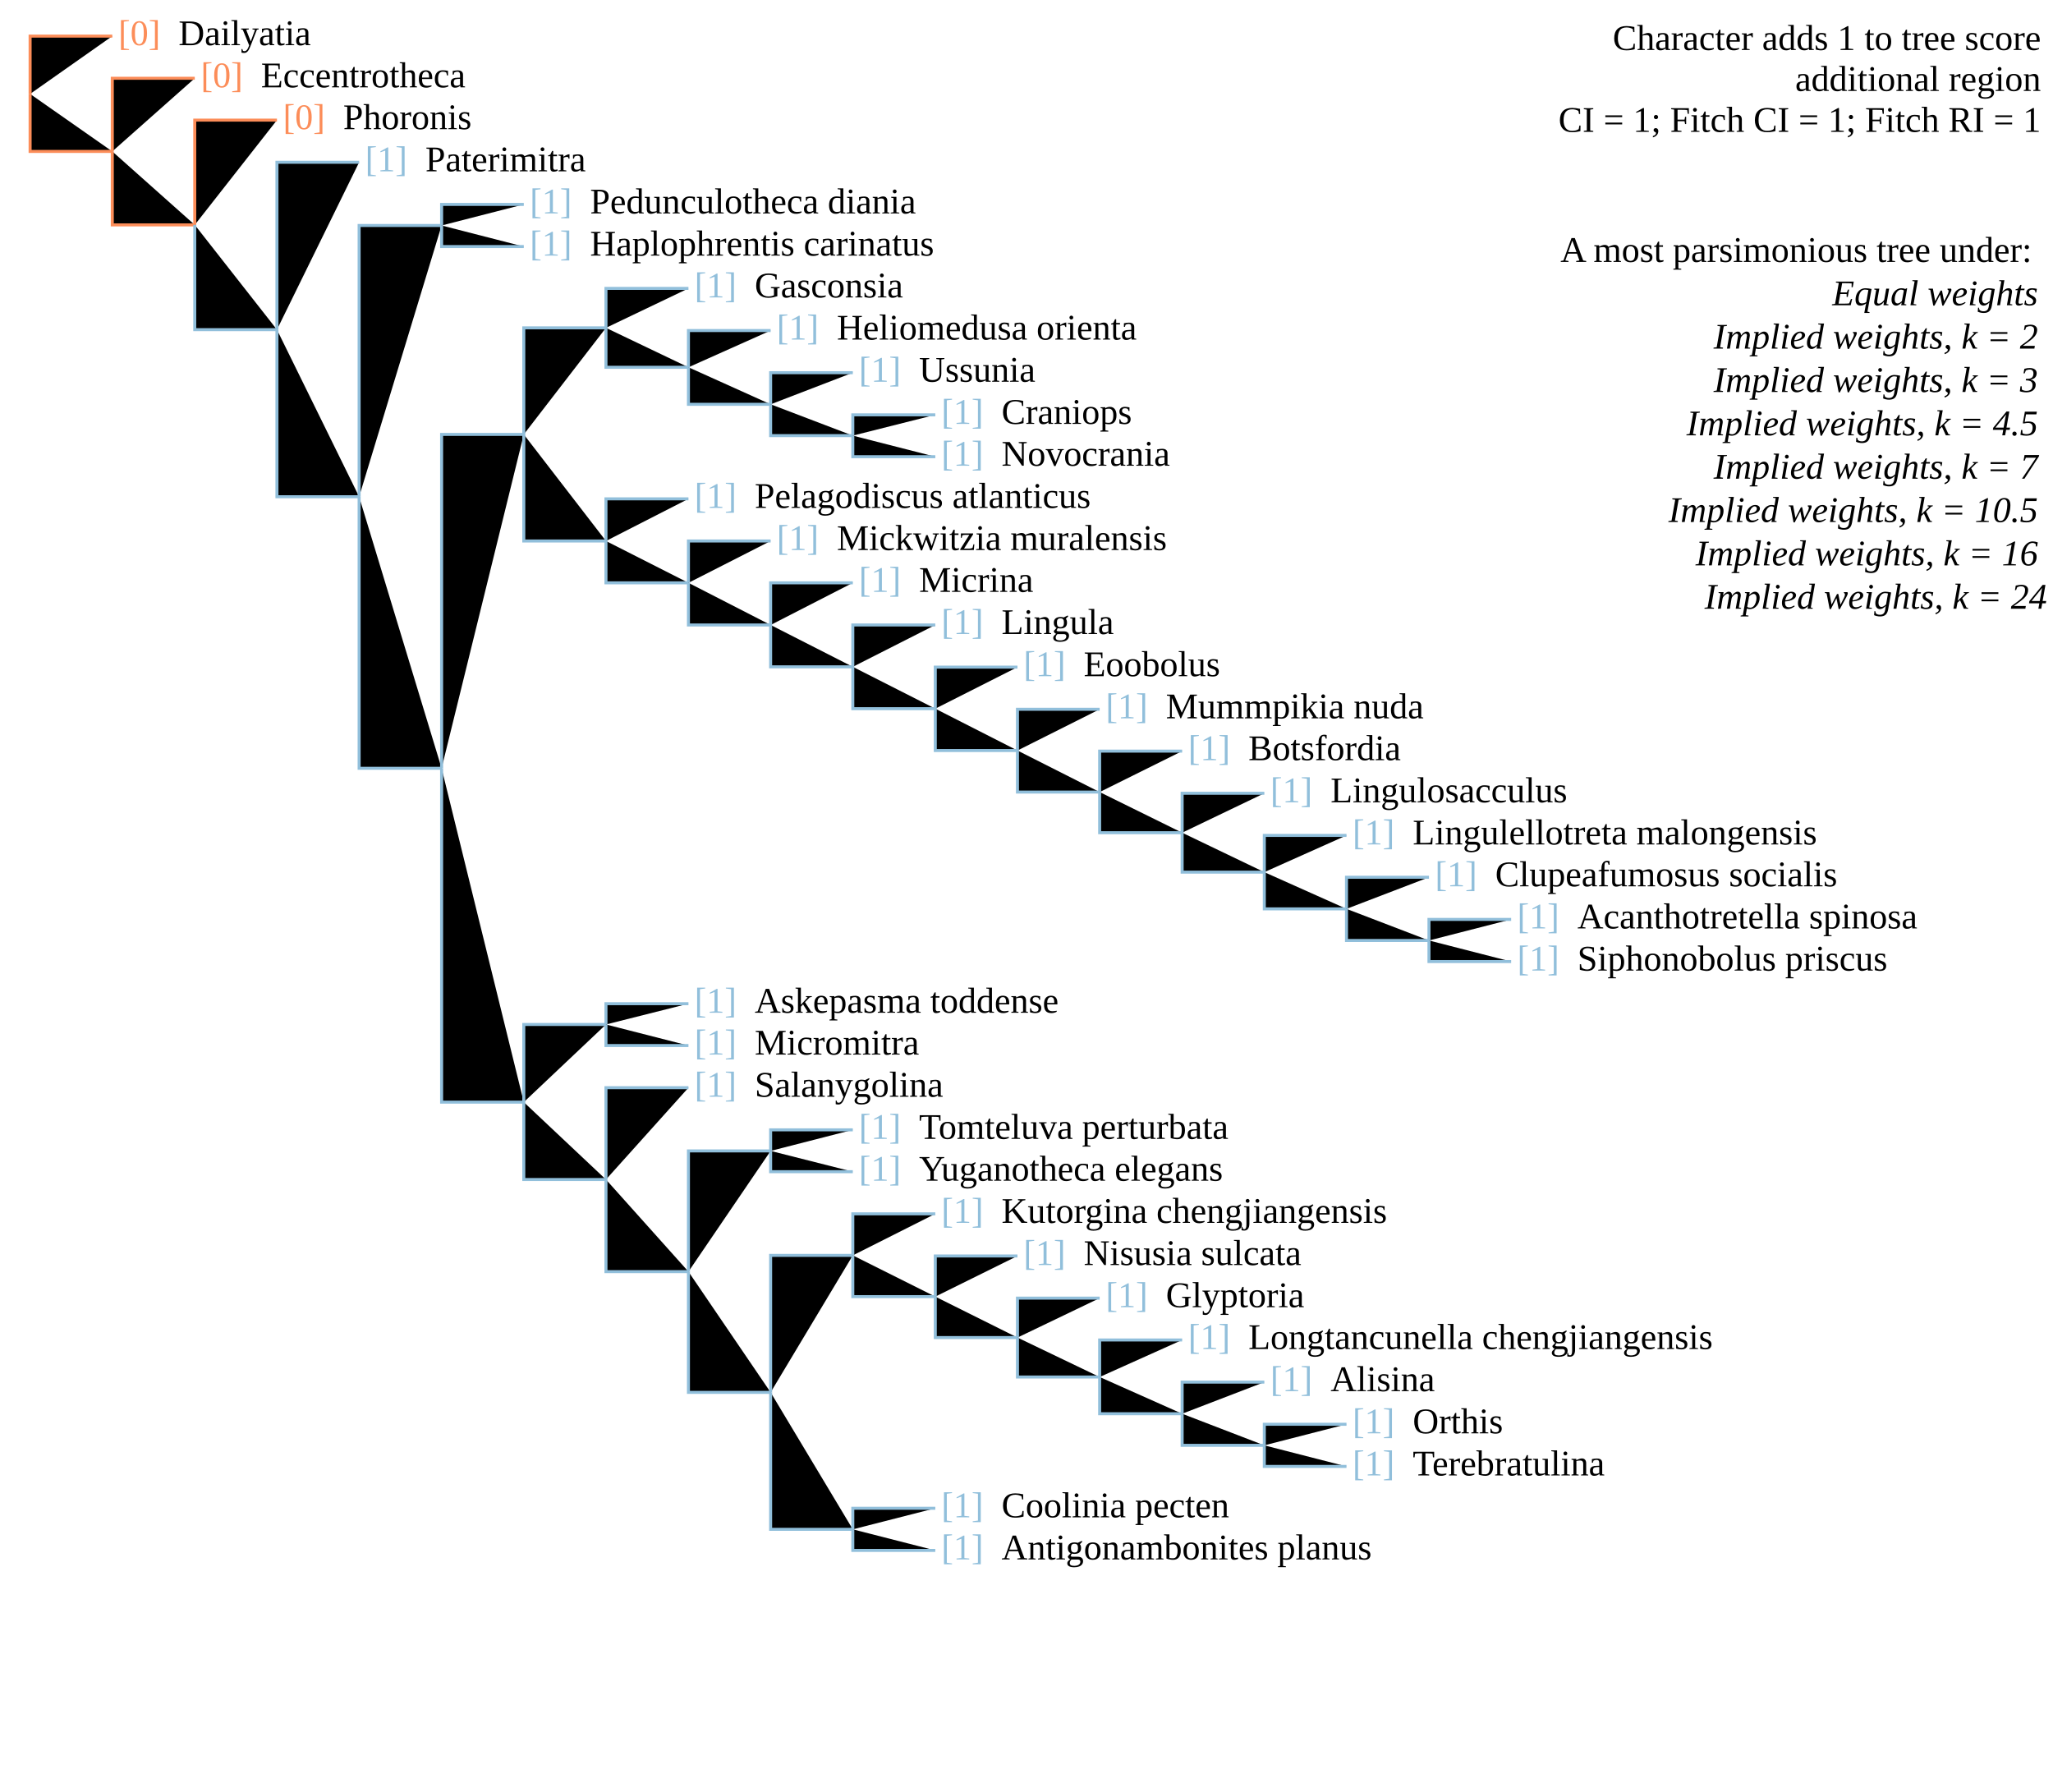
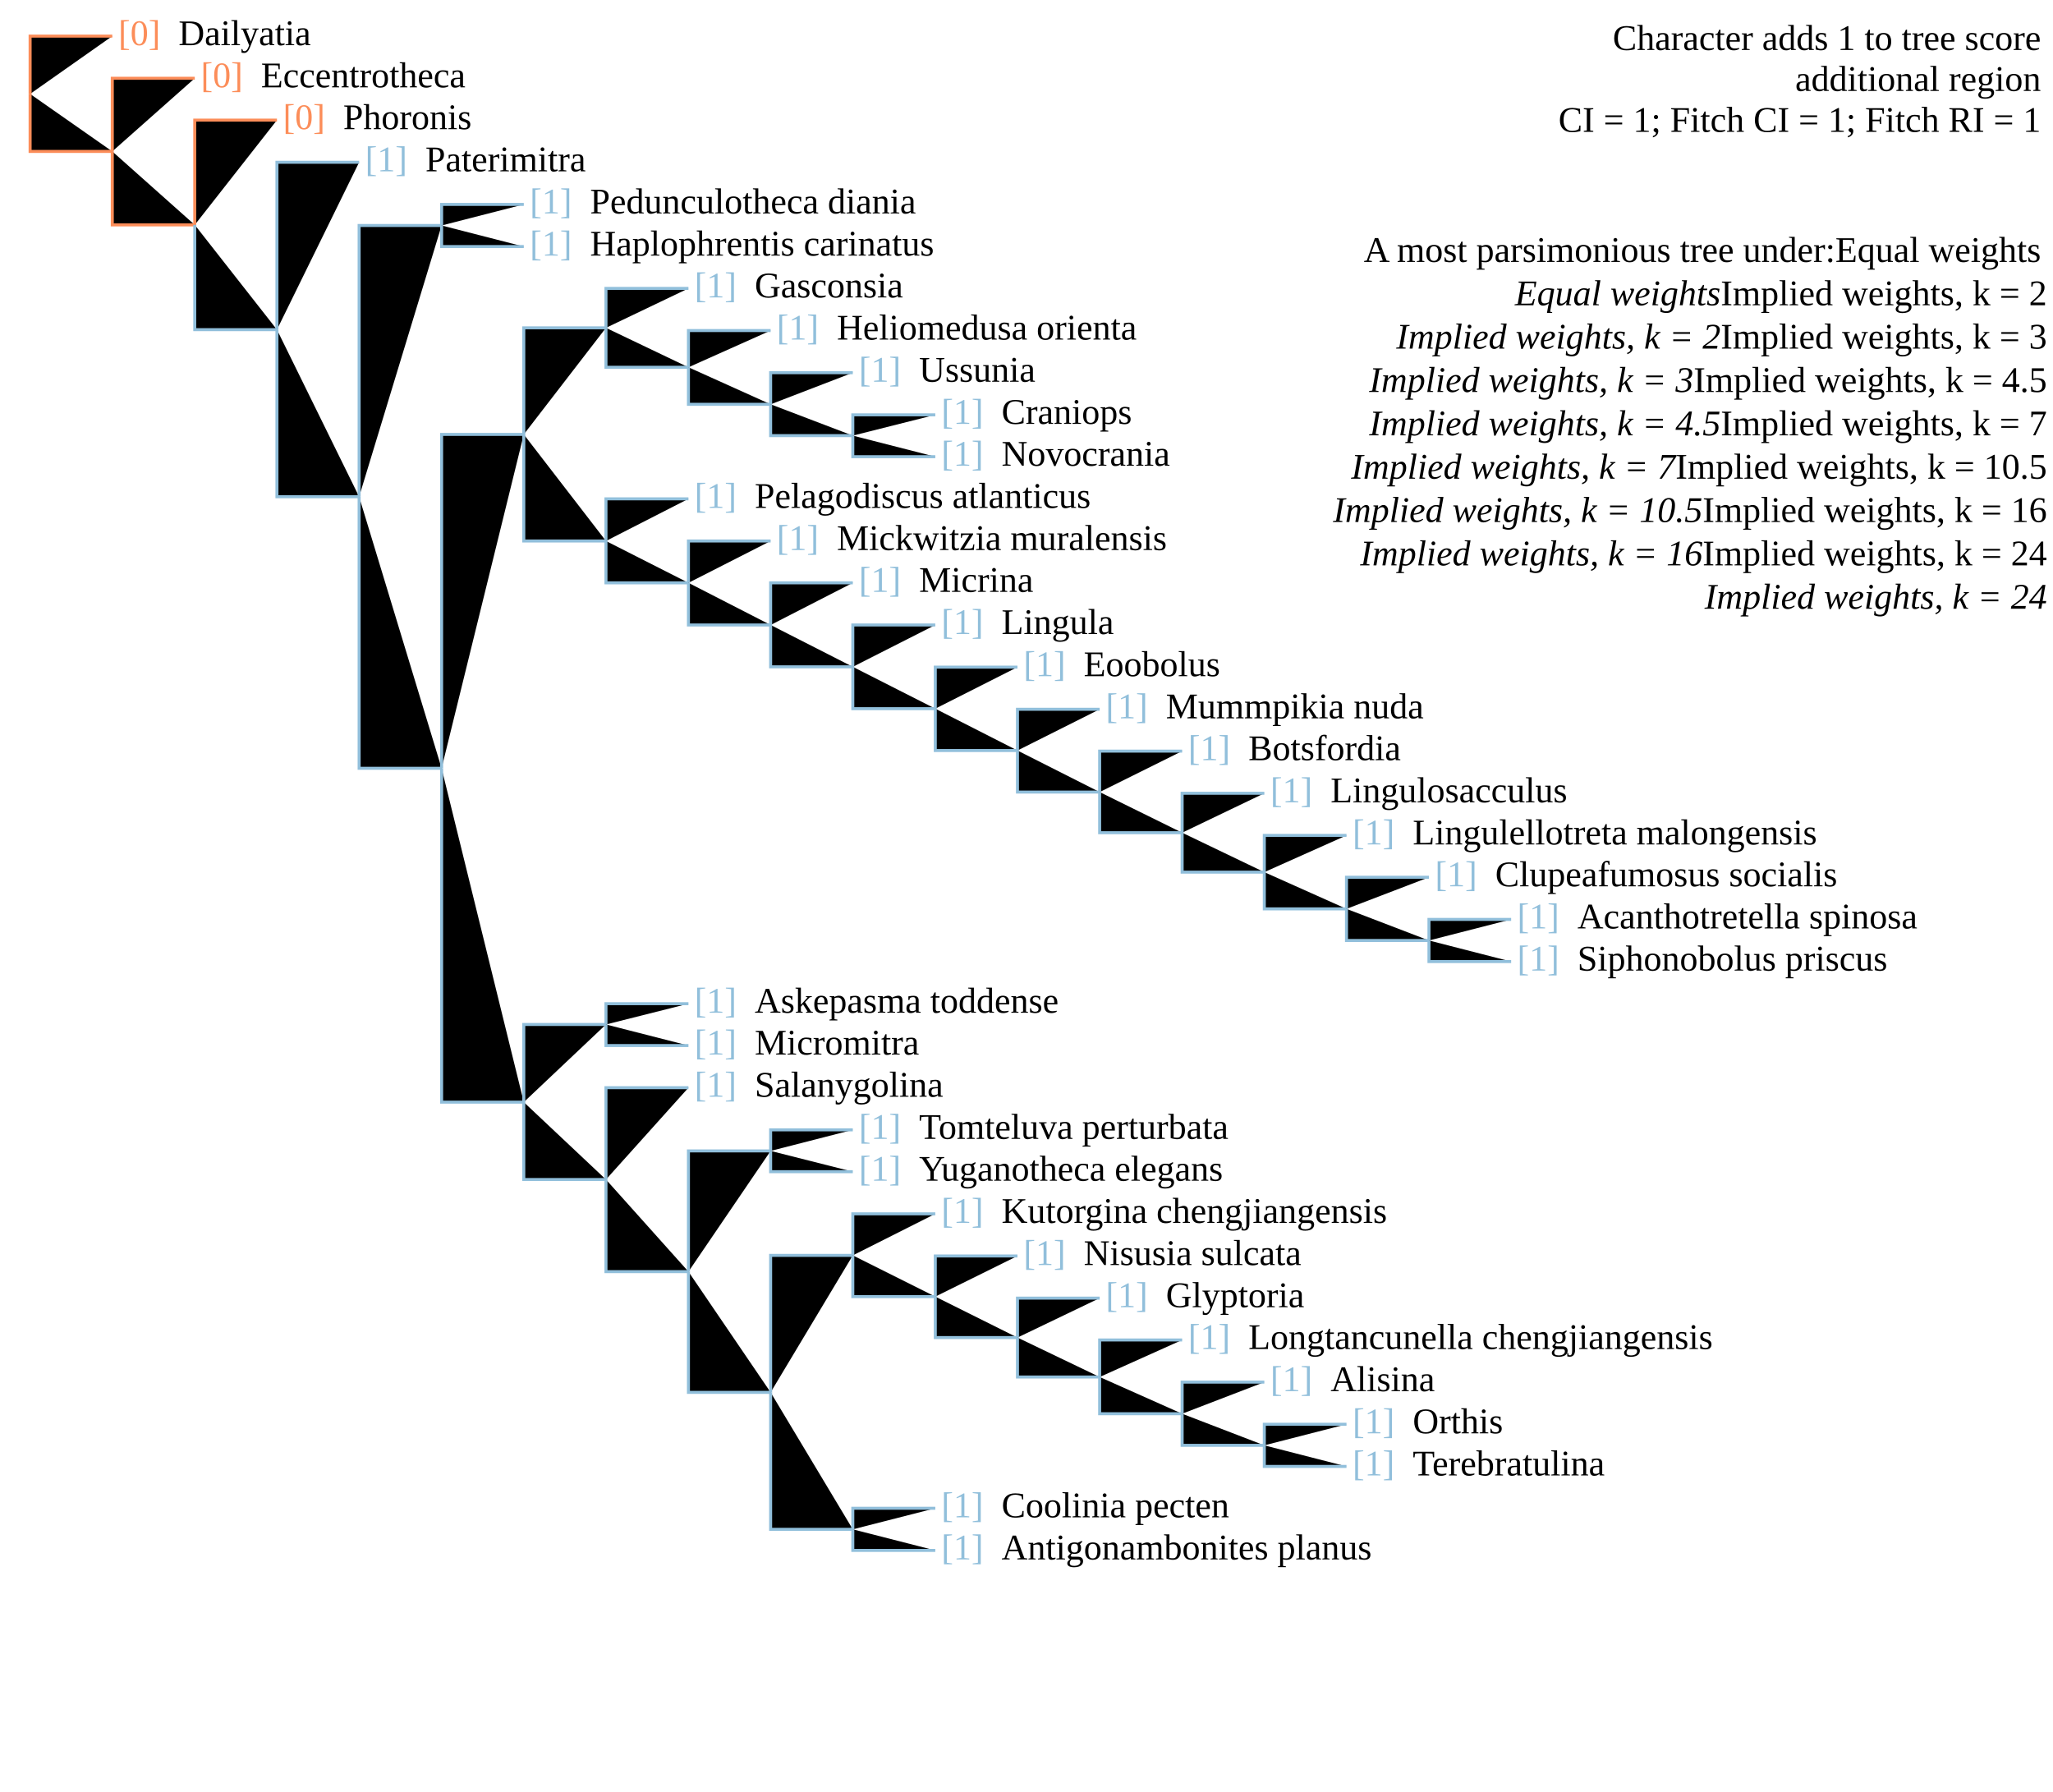
<svg xmlns="http://www.w3.org/2000/svg" version="1.1" width="682" height="595" class="tree" char="2">
  <text x="678" y="16.6" text-anchor="end" class="stepsLabel">Character adds <tspan class="score">1</tspan> to tree score</text>
  <text x="678" y="30.2" text-anchor="end" class="stepsLabel">
    <tspan class="score" /> additional region</text>
  <text x="678" y="43.8" text-anchor="end" class="stepsLabel">CI = 1; Fitch CI = 1; Fitch RI = 1</text>
  <text x="678" y="71" text-anchor="end" class="stepsLabel">
-     <tspan dy="16">A most parsimonious tree under:</tspan>
-     <tspan x="680" style="font-style:italic" class="thisAn" dy="1.2em" />
-     <tspan x="680" style="font-style:italic" class="notThisAn" dy="1.2em" />
-     <tspan x="680" style="font-style:italic" class="notThisAn" dy="1.2em" />
-     <tspan x="680" style="font-style:italic" class="notThisAn" dy="1.2em" />
-     <tspan x="680" style="font-style:italic" class="notThisAn" dy="1.2em" />
-     <tspan x="680" style="font-style:italic" class="notThisAn" dy="1.2em" />
-     <tspan x="680" style="font-style:italic" class="notThisAn" dy="1.2em" />
-     <tspan x="680" style="font-style:italic" class="notThisAn" dy="1.2em">Equal weights</tspan>
-     <tspan x="680" style="font-style:italic" class="thisAn" dy="1.2em" />
-     <tspan x="680" style="font-style:italic" class="notThisAn" dy="1.2em" />
-     <tspan x="680" style="font-style:italic" class="notThisAn" dy="1.2em" />
-     <tspan x="680" style="font-style:italic" class="notThisAn" dy="1.2em" />
-     <tspan x="680" style="font-style:italic" class="notThisAn" dy="1.2em" />
-     <tspan x="680" style="font-style:italic" class="notThisAn" dy="1.2em" />
-     <tspan x="680" style="font-style:italic" class="notThisAn" dy="1.2em" />
-     <tspan x="680" style="font-style:italic" class="notThisAn" dy="1.2em">Implied weights, k = 2</tspan>
-     <tspan x="680" style="font-style:italic" class="thisAn" dy="1.2em" />
-     <tspan x="680" style="font-style:italic" class="notThisAn" dy="1.2em" />
-     <tspan x="680" style="font-style:italic" class="notThisAn" dy="1.2em" />
-     <tspan x="680" style="font-style:italic" class="notThisAn" dy="1.2em" />
-     <tspan x="680" style="font-style:italic" class="notThisAn" dy="1.2em" />
-     <tspan x="680" style="font-style:italic" class="notThisAn" dy="1.2em" />
-     <tspan x="680" style="font-style:italic" class="notThisAn" dy="1.2em" />
-     <tspan x="680" style="font-style:italic" class="notThisAn" dy="1.2em">Implied weights, k = 3</tspan>
-     <tspan x="680" style="font-style:italic" class="thisAn" dy="1.2em" />
-     <tspan x="680" style="font-style:italic" class="notThisAn" dy="1.2em" />
-     <tspan x="680" style="font-style:italic" class="notThisAn" dy="1.2em" />
-     <tspan x="680" style="font-style:italic" class="notThisAn" dy="1.2em" />
-     <tspan x="680" style="font-style:italic" class="notThisAn" dy="1.2em" />
-     <tspan x="680" style="font-style:italic" class="notThisAn" dy="1.2em" />
-     <tspan x="680" style="font-style:italic" class="notThisAn" dy="1.2em" />
-     <tspan x="680" style="font-style:italic" class="notThisAn" dy="1.2em">Implied weights, k = 4.5</tspan>
-     <tspan x="680" style="font-style:italic" class="thisAn" dy="1.2em" />
-     <tspan x="680" style="font-style:italic" class="notThisAn" dy="1.2em" />
-     <tspan x="680" style="font-style:italic" class="notThisAn" dy="1.2em" />
-     <tspan x="680" style="font-style:italic" class="notThisAn" dy="1.2em" />
-     <tspan x="680" style="font-style:italic" class="notThisAn" dy="1.2em" />
-     <tspan x="680" style="font-style:italic" class="notThisAn" dy="1.2em" />
-     <tspan x="680" style="font-style:italic" class="notThisAn" dy="1.2em" />
-     <tspan x="680" style="font-style:italic" class="notThisAn" dy="1.2em">Implied weights, k = 7</tspan>
-     <tspan x="680" style="font-style:italic" class="thisAn" dy="1.2em" />
-     <tspan x="680" style="font-style:italic" class="notThisAn" dy="1.2em" />
-     <tspan x="680" style="font-style:italic" class="notThisAn" dy="1.2em" />
-     <tspan x="680" style="font-style:italic" class="notThisAn" dy="1.2em" />
-     <tspan x="680" style="font-style:italic" class="notThisAn" dy="1.2em" />
-     <tspan x="680" style="font-style:italic" class="notThisAn" dy="1.2em" />
-     <tspan x="680" style="font-style:italic" class="notThisAn" dy="1.2em" />
-     <tspan x="680" style="font-style:italic" class="notThisAn" dy="1.2em">Implied weights, k = 10.5</tspan>
-     <tspan x="680" style="font-style:italic" class="thisAn" dy="1.2em" />
-     <tspan x="680" style="font-style:italic" class="notThisAn" dy="1.2em" />
-     <tspan x="680" style="font-style:italic" class="notThisAn" dy="1.2em" />
-     <tspan x="680" style="font-style:italic" class="notThisAn" dy="1.2em" />
-     <tspan x="680" style="font-style:italic" class="notThisAn" dy="1.2em" />
-     <tspan x="680" style="font-style:italic" class="notThisAn" dy="1.2em" />
-     <tspan x="680" style="font-style:italic" class="notThisAn" dy="1.2em" />
-     <tspan x="680" style="font-style:italic" class="notThisAn" dy="1.2em">Implied weights, k = 16</tspan>
-     <tspan x="680" style="font-style:italic" class="thisAn" dy="1.2em" />
-     <tspan x="680" style="font-style:italic" class="notThisAn" dy="1.2em" />
-     <tspan x="680" style="font-style:italic" class="notThisAn" dy="1.2em" />
-     <tspan x="680" style="font-style:italic" class="notThisAn" dy="1.2em" />
-     <tspan x="680" style="font-style:italic" class="notThisAn" dy="1.2em" />
-     <tspan x="680" style="font-style:italic" class="notThisAn" dy="1.2em" />
-     <tspan x="680" style="font-style:italic" class="notThisAn" dy="1.2em" />
-     <tspan x="680" style="font-style:italic" class="notThisAn" dy="1.2em">Implied weights, k = 24</tspan>
+     <tspan dy="16">A most parsimonious tree under:</tspan>Equal weights<tspan x="680" style="font-style:italic" class="thisAn" dy="1.2em">Equal weights</tspan>Implied weights, k = 2<tspan x="680" style="font-style:italic" class="notThisAn" dy="1.2em">Implied weights, k = 2</tspan>Implied weights, k = 3<tspan x="680" style="font-style:italic" class="notThisAn" dy="1.2em">Implied weights, k = 3</tspan>Implied weights, k = 4.5<tspan x="680" style="font-style:italic" class="notThisAn" dy="1.2em">Implied weights, k = 4.5</tspan>Implied weights, k = 7<tspan x="680" style="font-style:italic" class="notThisAn" dy="1.2em">Implied weights, k = 7</tspan>Implied weights, k = 10.5<tspan x="680" style="font-style:italic" class="notThisAn" dy="1.2em">Implied weights, k = 10.5</tspan>Implied weights, k = 16<tspan x="680" style="font-style:italic" class="notThisAn" dy="1.2em">Implied weights, k = 16</tspan>Implied weights, k = 24<tspan x="680" style="font-style:italic" class="notThisAn" dy="1.2em">Implied weights, k = 24</tspan>
  </text>
  <text x="39.3" y="15" fill="#fc8d59" class="flag">[0]</text>
  <text x="59.3" y="15" class="taxonLabel">Dailyatia</text>
  <text x="66.7" y="29" fill="#fc8d59" class="flag">[0]</text>
  <text x="86.7" y="29" class="taxonLabel">Eccentrotheca</text>
  <text x="94" y="42.9" fill="#fc8d59" class="flag">[0]</text>
  <text x="114" y="42.9" class="taxonLabel">Phoronis</text>
  <text x="121.3" y="56.9" fill="#91bfdb" class="flag">[1]</text>
  <text x="141.3" y="56.9" class="taxonLabel">Paterimitra</text>
  <text x="176" y="70.9" fill="#91bfdb" class="flag">[1]</text>
  <text x="196" y="70.9" class="taxonLabel">Pedunculotheca diania</text>
  <text x="176" y="84.9" fill="#91bfdb" class="flag">[1]</text>
  <text x="196" y="84.9" class="taxonLabel">Haplophrentis carinatus</text>
  <text x="230.7" y="98.8" fill="#91bfdb" class="flag">[1]</text>
  <text x="250.7" y="98.8" class="taxonLabel">Gasconsia</text>
  <text x="258" y="112.8" fill="#91bfdb" class="flag">[1]</text>
  <text x="278" y="112.8" class="taxonLabel">Heliomedusa orienta</text>
  <text x="285.3" y="126.8" fill="#91bfdb" class="flag">[1]</text>
  <text x="305.3" y="126.8" class="taxonLabel">Ussunia</text>
  <text x="312.7" y="140.8" fill="#91bfdb" class="flag">[1]</text>
  <text x="332.7" y="140.8" class="taxonLabel">Craniops</text>
  <text x="312.7" y="154.7" fill="#91bfdb" class="flag">[1]</text>
  <text x="332.7" y="154.7" class="taxonLabel">Novocrania</text>
  <text x="230.7" y="168.7" fill="#91bfdb" class="flag">[1]</text>
  <text x="250.7" y="168.7" class="taxonLabel">Pelagodiscus atlanticus</text>
  <text x="258" y="182.7" fill="#91bfdb" class="flag">[1]</text>
  <text x="278" y="182.7" class="taxonLabel">Mickwitzia muralensis</text>
  <text x="285.3" y="196.6" fill="#91bfdb" class="flag">[1]</text>
  <text x="305.3" y="196.6" class="taxonLabel">Micrina</text>
  <text x="312.7" y="210.6" fill="#91bfdb" class="flag">[1]</text>
  <text x="332.7" y="210.6" class="taxonLabel">Lingula</text>
  <text x="340" y="224.6" fill="#91bfdb" class="flag">[1]</text>
  <text x="360" y="224.6" class="taxonLabel">Eoobolus</text>
  <text x="367.3" y="238.6" fill="#91bfdb" class="flag">[1]</text>
  <text x="387.3" y="238.6" class="taxonLabel">Mummpikia nuda</text>
  <text x="394.7" y="252.5" fill="#91bfdb" class="flag">[1]</text>
  <text x="414.7" y="252.5" class="taxonLabel">Botsfordia</text>
  <text x="422" y="266.5" fill="#91bfdb" class="flag">[1]</text>
  <text x="442" y="266.5" class="taxonLabel">Lingulosacculus</text>
  <text x="449.3" y="280.5" fill="#91bfdb" class="flag">[1]</text>
  <text x="469.3" y="280.5" class="taxonLabel">Lingulellotreta malongensis</text>
  <text x="476.7" y="294.4" fill="#91bfdb" class="flag">[1]</text>
  <text x="496.7" y="294.4" class="taxonLabel">Clupeafumosus socialis</text>
  <text x="504" y="308.4" fill="#91bfdb" class="flag">[1]</text>
  <text x="524" y="308.4" class="taxonLabel">Acanthotretella spinosa</text>
  <text x="504" y="322.4" fill="#91bfdb" class="flag">[1]</text>
  <text x="524" y="322.4" class="taxonLabel">Siphonobolus priscus</text>
  <text x="230.7" y="336.4" fill="#91bfdb" class="flag">[1]</text>
  <text x="250.7" y="336.4" class="taxonLabel">Askepasma toddense</text>
  <text x="230.7" y="350.3" fill="#91bfdb" class="flag">[1]</text>
  <text x="250.7" y="350.3" class="taxonLabel">Micromitra</text>
  <text x="230.7" y="364.3" fill="#91bfdb" class="flag">[1]</text>
  <text x="250.7" y="364.3" class="taxonLabel">Salanygolina</text>
  <text x="285.3" y="378.3" fill="#91bfdb" class="flag">[1]</text>
  <text x="305.3" y="378.3" class="taxonLabel">Tomteluva perturbata</text>
  <text x="285.3" y="392.2" fill="#91bfdb" class="flag">[1]</text>
  <text x="305.3" y="392.2" class="taxonLabel">Yuganotheca elegans</text>
  <text x="312.7" y="406.2" fill="#91bfdb" class="flag">[1]</text>
  <text x="332.7" y="406.2" class="taxonLabel">Kutorgina chengjiangensis</text>
  <text x="340" y="420.2" fill="#91bfdb" class="flag">[1]</text>
  <text x="360" y="420.2" class="taxonLabel">Nisusia sulcata</text>
  <text x="367.3" y="434.2" fill="#91bfdb" class="flag">[1]</text>
  <text x="387.3" y="434.2" class="taxonLabel">Glyptoria</text>
  <text x="394.7" y="448.1" fill="#91bfdb" class="flag">[1]</text>
  <text x="414.7" y="448.1" class="taxonLabel">Longtancunella chengjiangensis</text>
  <text x="422" y="462.1" fill="#91bfdb" class="flag">[1]</text>
  <text x="442" y="462.1" class="taxonLabel">Alisina</text>
  <text x="449.3" y="476.1" fill="#91bfdb" class="flag">[1]</text>
  <text x="469.3" y="476.1" class="taxonLabel">Orthis</text>
  <text x="449.3" y="490.1" fill="#91bfdb" class="flag">[1]</text>
  <text x="469.3" y="490.1" class="taxonLabel">Terebratulina</text>
  <text x="312.7" y="504" fill="#91bfdb" class="flag">[1]</text>
  <text x="332.7" y="504" class="taxonLabel">Coolinia pecten</text>
  <text x="312.7" y="518" fill="#91bfdb" class="flag">[1]</text>
  <text x="332.7" y="518" class="taxonLabel">Antigonambonites planus</text>
  <path d="M10,31.2V12H37.3" stroke="#fc8d59" />
  <path d="M10,31.2V50.3H37.3" stroke="#fc8d59" />
  <path d="M37.3,50.3V26H64.7" stroke="#fc8d59" />
  <path d="M37.3,50.3V74.7H64.7" stroke="#fc8d59" />
  <path d="M64.7,74.7V39.9H92" stroke="#fc8d59" />
  <path d="M64.7,74.7V109.5H92" stroke="#91bfdb" />
  <path d="M92,109.5V53.9H119.3" stroke="#91bfdb" />
  <path d="M92,109.5V165H119.3" stroke="#91bfdb" />
  <path d="M119.3,165V74.9H146.7" stroke="#91bfdb" />
  <path d="M146.7,74.9V67.9H174" stroke="#91bfdb" />
  <path d="M146.7,74.9V81.9H174" stroke="#91bfdb" />
  <path d="M119.3,165V255.2H146.7" stroke="#91bfdb" />
  <path d="M146.7,255.2V144.3H174" stroke="#91bfdb" />
  <path d="M174,144.3V108.9H201.3" stroke="#91bfdb" />
  <path d="M201.3,108.9V95.8H228.7" stroke="#91bfdb" />
  <path d="M201.3,108.9V122H228.7" stroke="#91bfdb" />
  <path d="M228.7,122V109.8H256" stroke="#91bfdb" />
  <path d="M228.7,122V134.3H256" stroke="#91bfdb" />
  <path d="M256,134.3V123.8H283.3" stroke="#91bfdb" />
  <path d="M256,134.3V144.7H283.3" stroke="#91bfdb" />
  <path d="M283.3,144.7V137.8H310.7" stroke="#91bfdb" />
  <path d="M283.3,144.7V151.7H310.7" stroke="#91bfdb" />
  <path d="M174,144.3V179.7H201.3" stroke="#91bfdb" />
  <path d="M201.3,179.7V165.7H228.7" stroke="#91bfdb" />
  <path d="M201.3,179.7V193.6H228.7" stroke="#91bfdb" />
  <path d="M228.7,193.6V179.7H256" stroke="#91bfdb" />
  <path d="M228.7,193.6V207.6H256" stroke="#91bfdb" />
  <path d="M256,207.6V193.6H283.3" stroke="#91bfdb" />
  <path d="M256,207.6V221.5H283.3" stroke="#91bfdb" />
  <path d="M283.3,221.5V207.6H310.7" stroke="#91bfdb" />
  <path d="M283.3,221.5V235.4H310.7" stroke="#91bfdb" />
  <path d="M310.7,235.4V221.6H338" stroke="#91bfdb" />
  <path d="M310.7,235.4V249.3H338" stroke="#91bfdb" />
  <path d="M338,249.3V235.6H365.3" stroke="#91bfdb" />
  <path d="M338,249.3V263.1H365.3" stroke="#91bfdb" />
  <path d="M365.3,263.1V249.5H392.7" stroke="#91bfdb" />
  <path d="M365.3,263.1V276.6H392.7" stroke="#91bfdb" />
  <path d="M392.7,276.6V263.5H420" stroke="#91bfdb" />
  <path d="M392.7,276.6V289.7H420" stroke="#91bfdb" />
  <path d="M420,289.7V277.5H447.3" stroke="#91bfdb" />
  <path d="M420,289.7V301.9H447.3" stroke="#91bfdb" />
  <path d="M447.3,301.9V291.4H474.7" stroke="#91bfdb" />
  <path d="M447.3,301.9V312.4H474.7" stroke="#91bfdb" />
  <path d="M474.7,312.4V305.4H502" stroke="#91bfdb" />
  <path d="M474.7,312.4V319.4H502" stroke="#91bfdb" />
  <path d="M146.7,255.2V366.1H174" stroke="#91bfdb" />
  <path d="M174,366.1V340.3H201.3" stroke="#91bfdb" />
  <path d="M201.3,340.3V333.4H228.7" stroke="#91bfdb" />
  <path d="M201.3,340.3V347.3H228.7" stroke="#91bfdb" />
  <path d="M174,366.1V391.8H201.3" stroke="#91bfdb" />
  <path d="M201.3,391.8V361.3H228.7" stroke="#91bfdb" />
  <path d="M201.3,391.8V422.4H228.7" stroke="#91bfdb" />
  <path d="M228.7,422.4V382.3H256" stroke="#91bfdb" />
  <path d="M256,382.3V375.3H283.3" stroke="#91bfdb" />
  <path d="M256,382.3V389.2H283.3" stroke="#91bfdb" />
  <path d="M228.7,422.4V462.5H256" stroke="#91bfdb" />
  <path d="M256,462.5V417H283.3" stroke="#91bfdb" />
  <path d="M283.3,417V403.2H310.7" stroke="#91bfdb" />
  <path d="M283.3,417V430.7H310.7" stroke="#91bfdb" />
  <path d="M310.7,430.7V417.2H338" stroke="#91bfdb" />
  <path d="M310.7,430.7V444.3H338" stroke="#91bfdb" />
  <path d="M338,444.3V431.2H365.3" stroke="#91bfdb" />
  <path d="M338,444.3V457.4H365.3" stroke="#91bfdb" />
  <path d="M365.3,457.4V445.1H392.7" stroke="#91bfdb" />
  <path d="M365.3,457.4V469.6H392.7" stroke="#91bfdb" />
  <path d="M392.7,469.6V459.1H420" stroke="#91bfdb" />
  <path d="M392.7,469.6V480.1H420" stroke="#91bfdb" />
  <path d="M420,480.1V473.1H447.3" stroke="#91bfdb" />
  <path d="M420,480.1V487.1H447.3" stroke="#91bfdb" />
  <path d="M256,462.5V508H283.3" stroke="#91bfdb" />
  <path d="M283.3,508V501H310.7" stroke="#91bfdb" />
  <path d="M283.3,508V515H310.7" stroke="#91bfdb" />
</svg>
